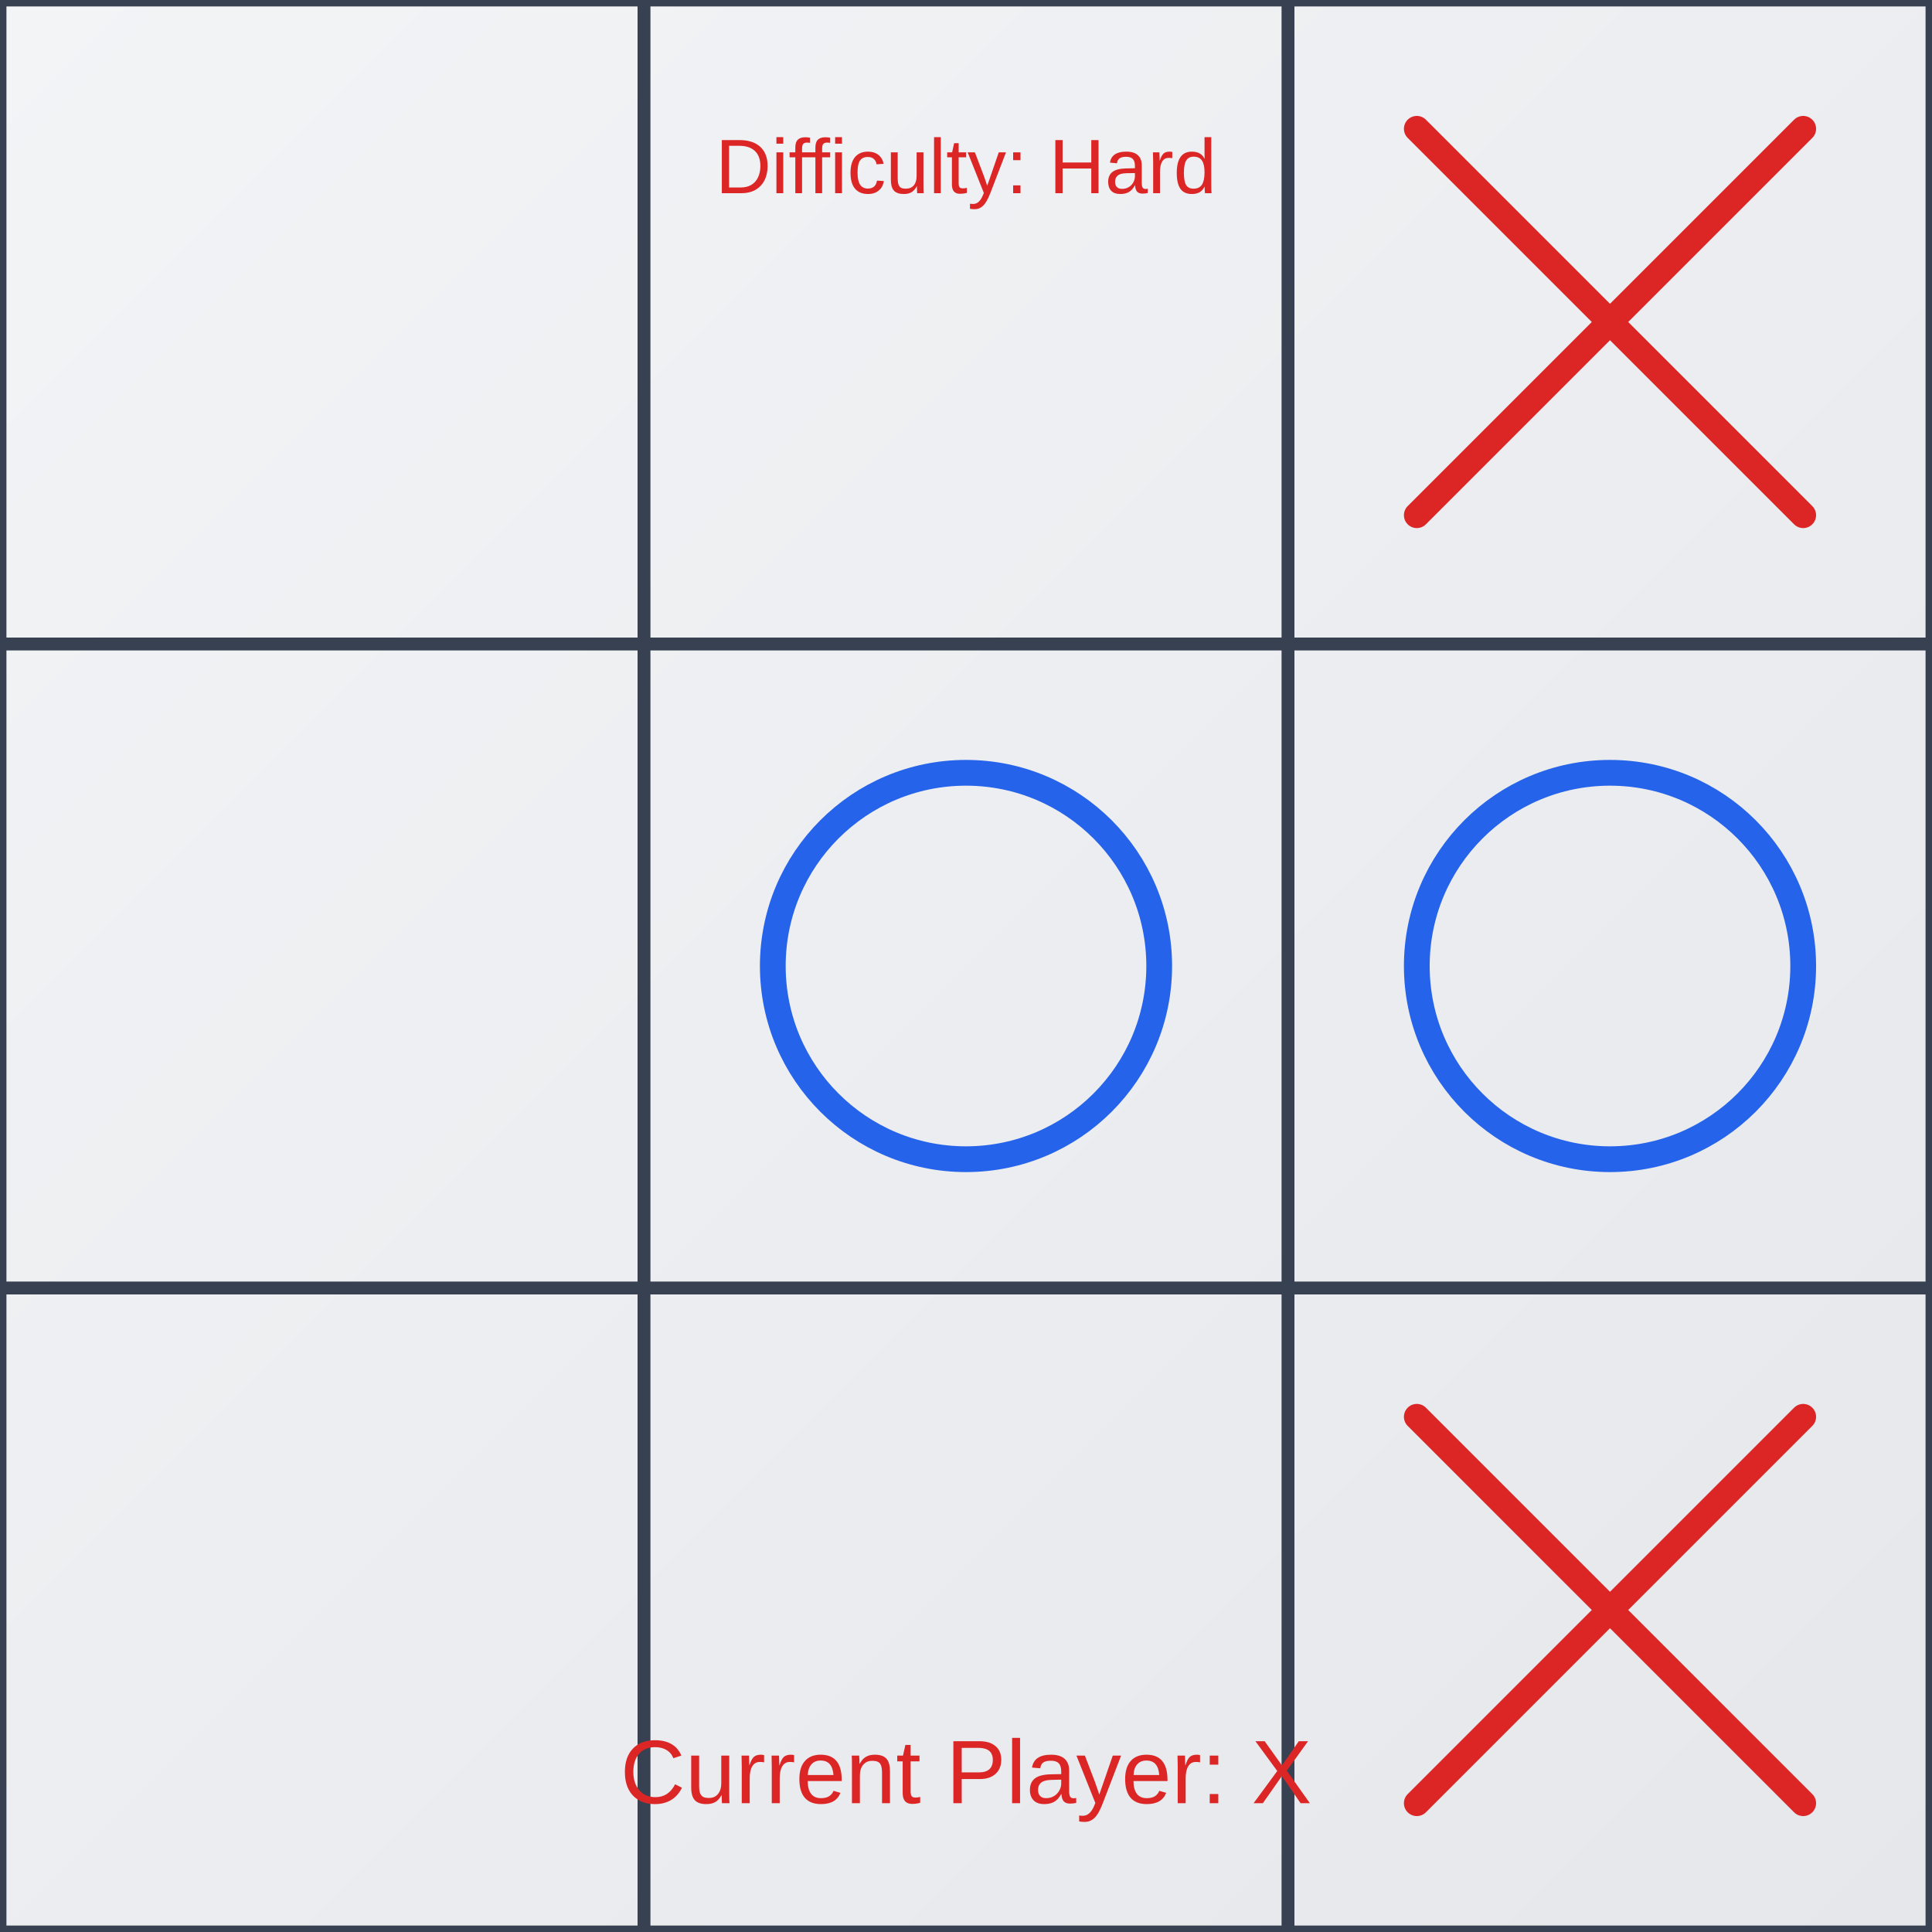
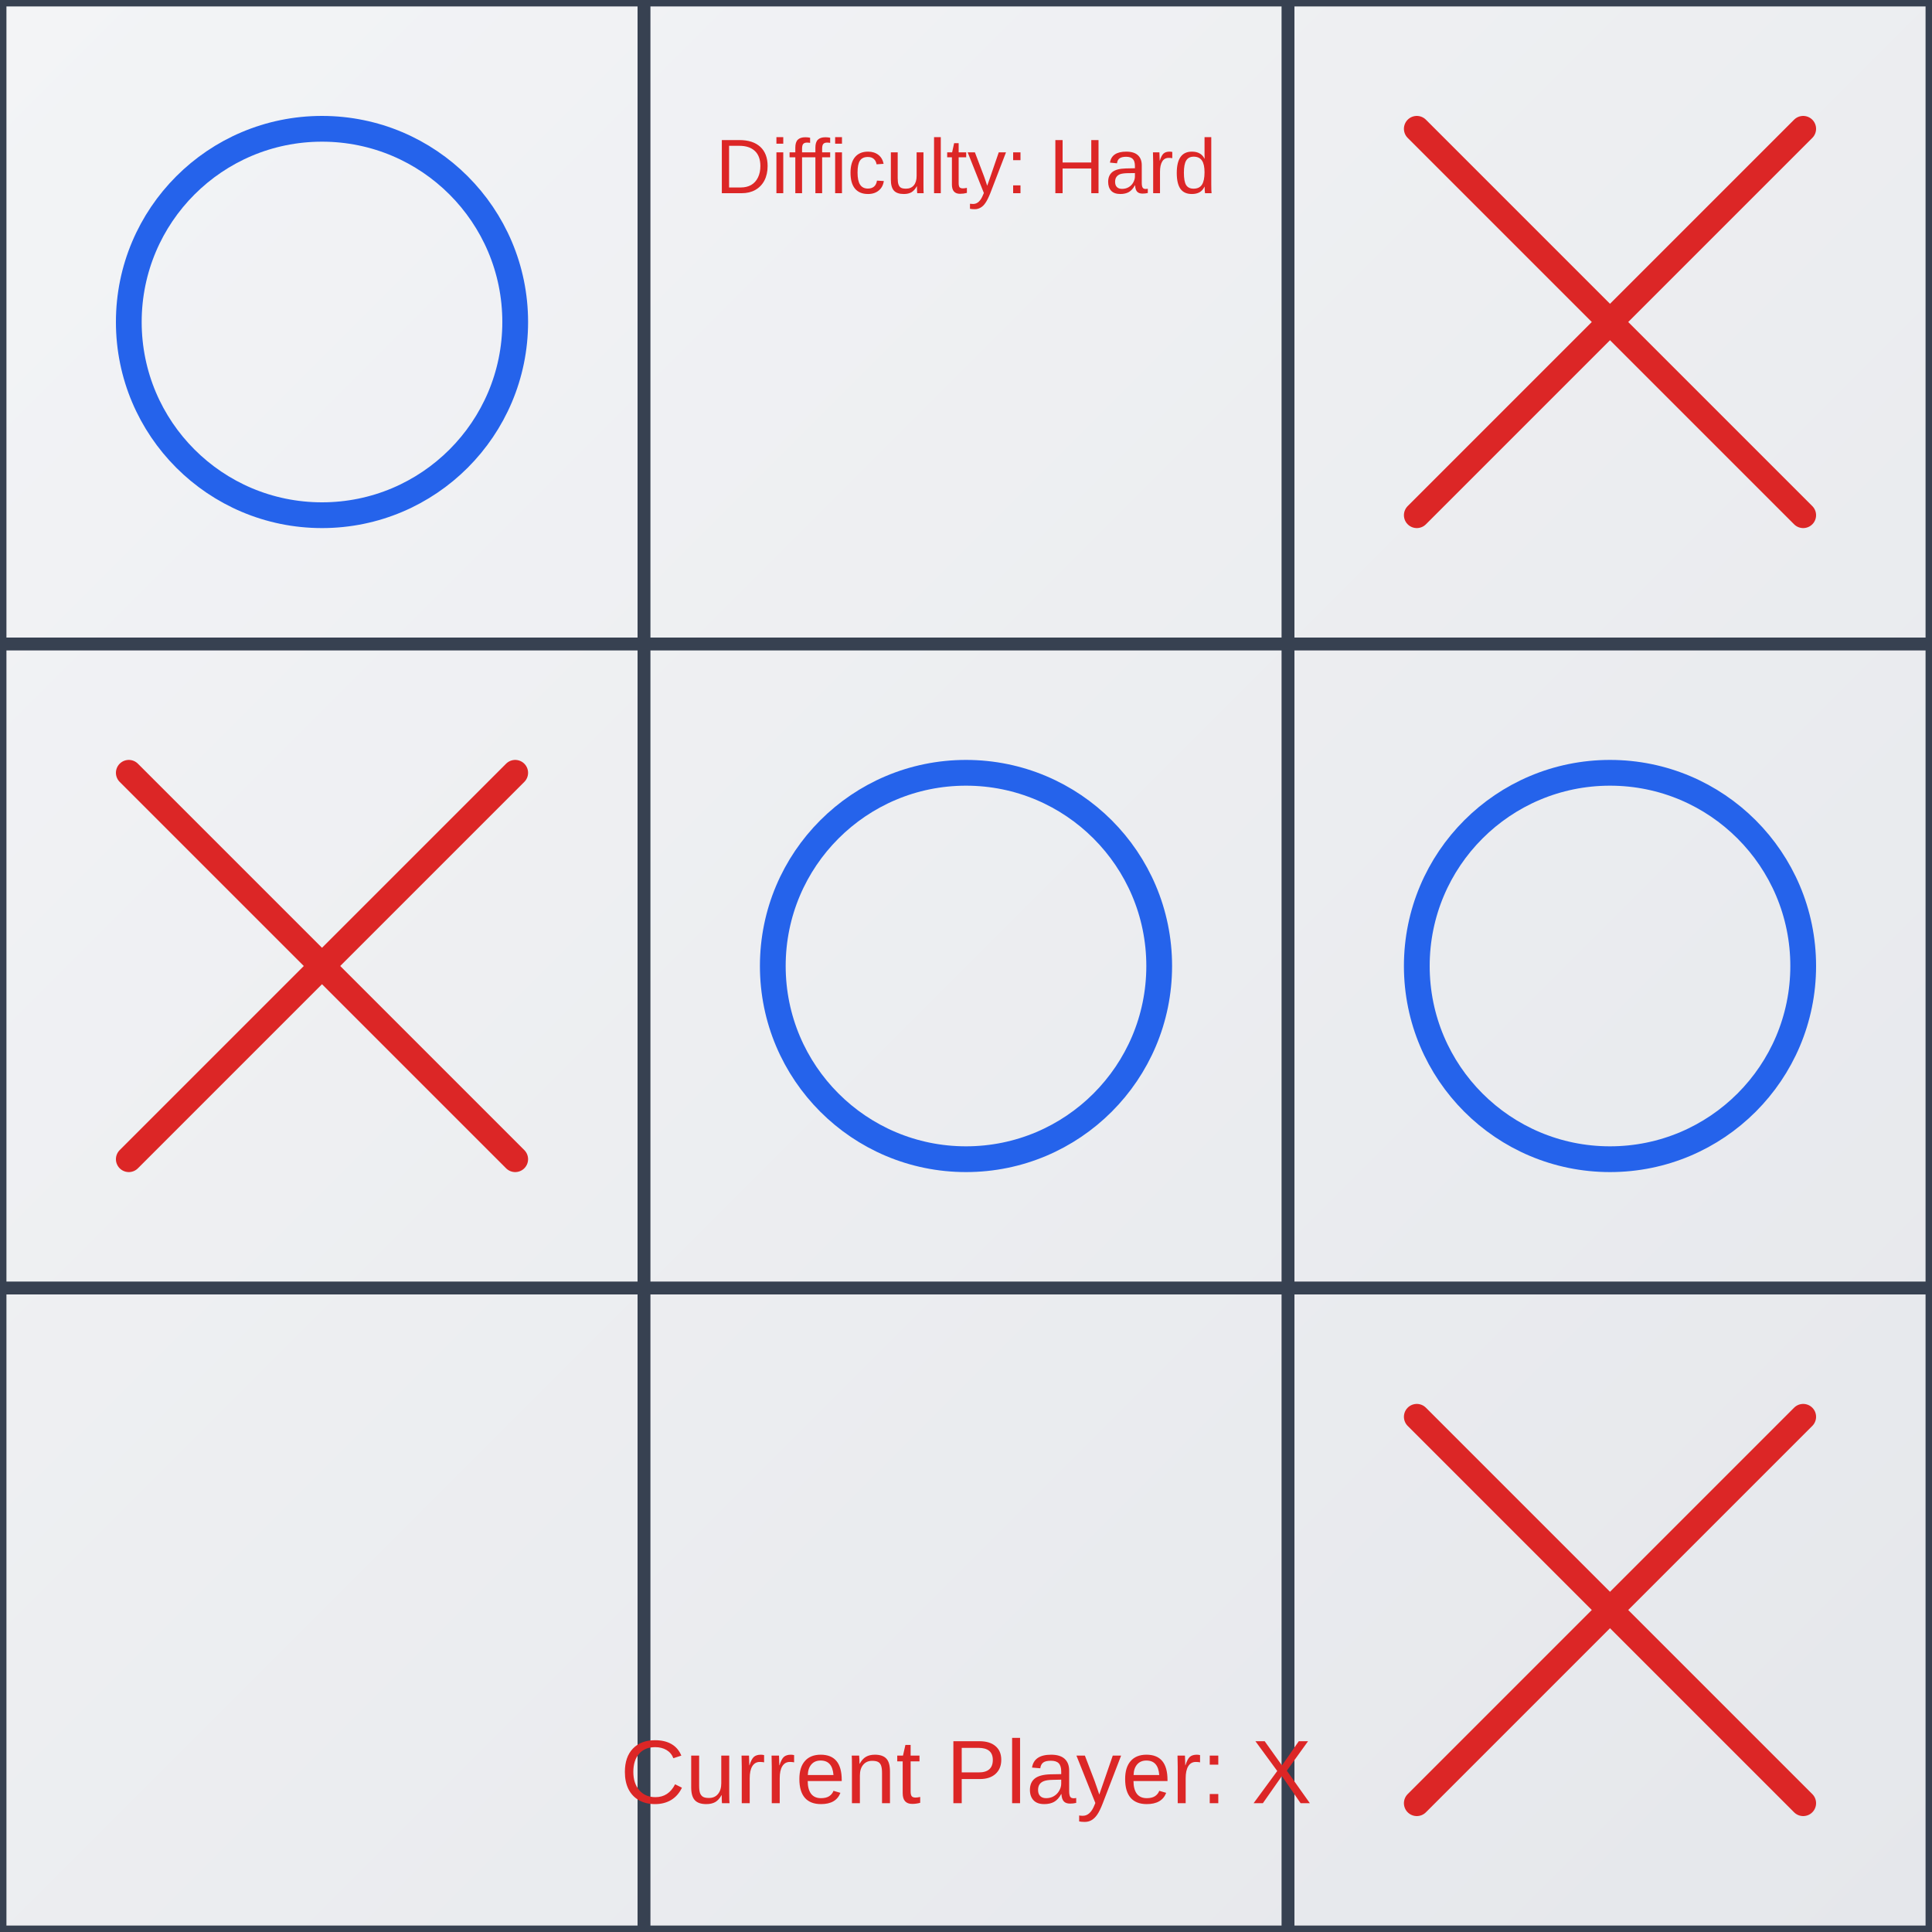
<svg xmlns="http://www.w3.org/2000/svg" width="300" height="300">
  <defs>
    <linearGradient id="boardGradient" x1="0%" y1="0%" x2="100%" y2="100%">
      <stop offset="0%" style="stop-color:#f3f4f6;stop-opacity:1" />
      <stop offset="100%" style="stop-color:#e5e7eb;stop-opacity:1" />
    </linearGradient>
  </defs>
  <rect width="300" height="300" fill="url(#boardGradient)" stroke="#374151" stroke-width="2" />
  <line x1="100" y1="0" x2="100" y2="300" stroke="#374151" stroke-width="2" />
  <line x1="200" y1="0" x2="200" y2="300" stroke="#374151" stroke-width="2" />
  <line x1="0" y1="100" x2="300" y2="100" stroke="#374151" stroke-width="2" />
  <line x1="0" y1="200" x2="300" y2="200" stroke="#374151" stroke-width="2" />
-   <rect x="5" y="5" width="90" height="90" fill="transparent" stroke="none" opacity="0.3" />
  <rect x="105" y="5" width="90" height="90" fill="transparent" stroke="none" opacity="0.3" />
-   <rect x="5" y="105" width="90" height="90" fill="transparent" stroke="none" opacity="0.3" />
  <rect x="5" y="205" width="90" height="90" fill="transparent" stroke="none" opacity="0.3" />
  <rect x="105" y="205" width="90" height="90" fill="transparent" stroke="none" opacity="0.3" />
+   <circle cx="50" cy="50" r="30" stroke="#2563eb" stroke-width="4" fill="none">
+     <animate attributeName="stroke-dasharray" from="0,200" to="200,0" dur="0.4s" fill="freeze" />
+   </circle>
  <line x1="220" y1="20" x2="280" y2="80" stroke="#dc2626" stroke-width="4" stroke-linecap="round">
    <animate attributeName="stroke-dasharray" from="0,200" to="200,0" dur="0.4s" fill="freeze" />
  </line>
  <line x1="280" y1="20" x2="220" y2="80" stroke="#dc2626" stroke-width="4" stroke-linecap="round">
+     <animate attributeName="stroke-dasharray" from="0,200" to="200,0" dur="0.4s" fill="freeze" />
+   </line>
+   <line x1="20" y1="120" x2="80" y2="180" stroke="#dc2626" stroke-width="4" stroke-linecap="round">
+     <animate attributeName="stroke-dasharray" from="0,200" to="200,0" dur="0.4s" fill="freeze" />
+   </line>
+   <line x1="80" y1="120" x2="20" y2="180" stroke="#dc2626" stroke-width="4" stroke-linecap="round">
    <animate attributeName="stroke-dasharray" from="0,200" to="200,0" dur="0.4s" fill="freeze" />
  </line>
  <circle cx="150" cy="150" r="30" stroke="#2563eb" stroke-width="4" fill="none">
    <animate attributeName="stroke-dasharray" from="0,200" to="200,0" dur="0.4s" fill="freeze" />
  </circle>
  <circle cx="250" cy="150" r="30" stroke="#2563eb" stroke-width="4" fill="none">
    <animate attributeName="stroke-dasharray" from="0,200" to="200,0" dur="0.4s" fill="freeze" />
  </circle>
  <line x1="220" y1="220" x2="280" y2="280" stroke="#dc2626" stroke-width="4" stroke-linecap="round">
    <animate attributeName="stroke-dasharray" from="0,200" to="200,0" dur="0.4s" fill="freeze" />
  </line>
  <line x1="280" y1="220" x2="220" y2="280" stroke="#dc2626" stroke-width="4" stroke-linecap="round">
    <animate attributeName="stroke-dasharray" from="0,200" to="200,0" dur="0.4s" fill="freeze" />
  </line>
  <text x="150" y="280" font-family="Arial" font-size="14" text-anchor="middle" fill="#dc2626">Current Player: X</text>
  <text x="150" y="30" font-family="Arial" font-size="12" text-anchor="middle" fill="#dc2626">Difficulty: Hard</text>
</svg>
